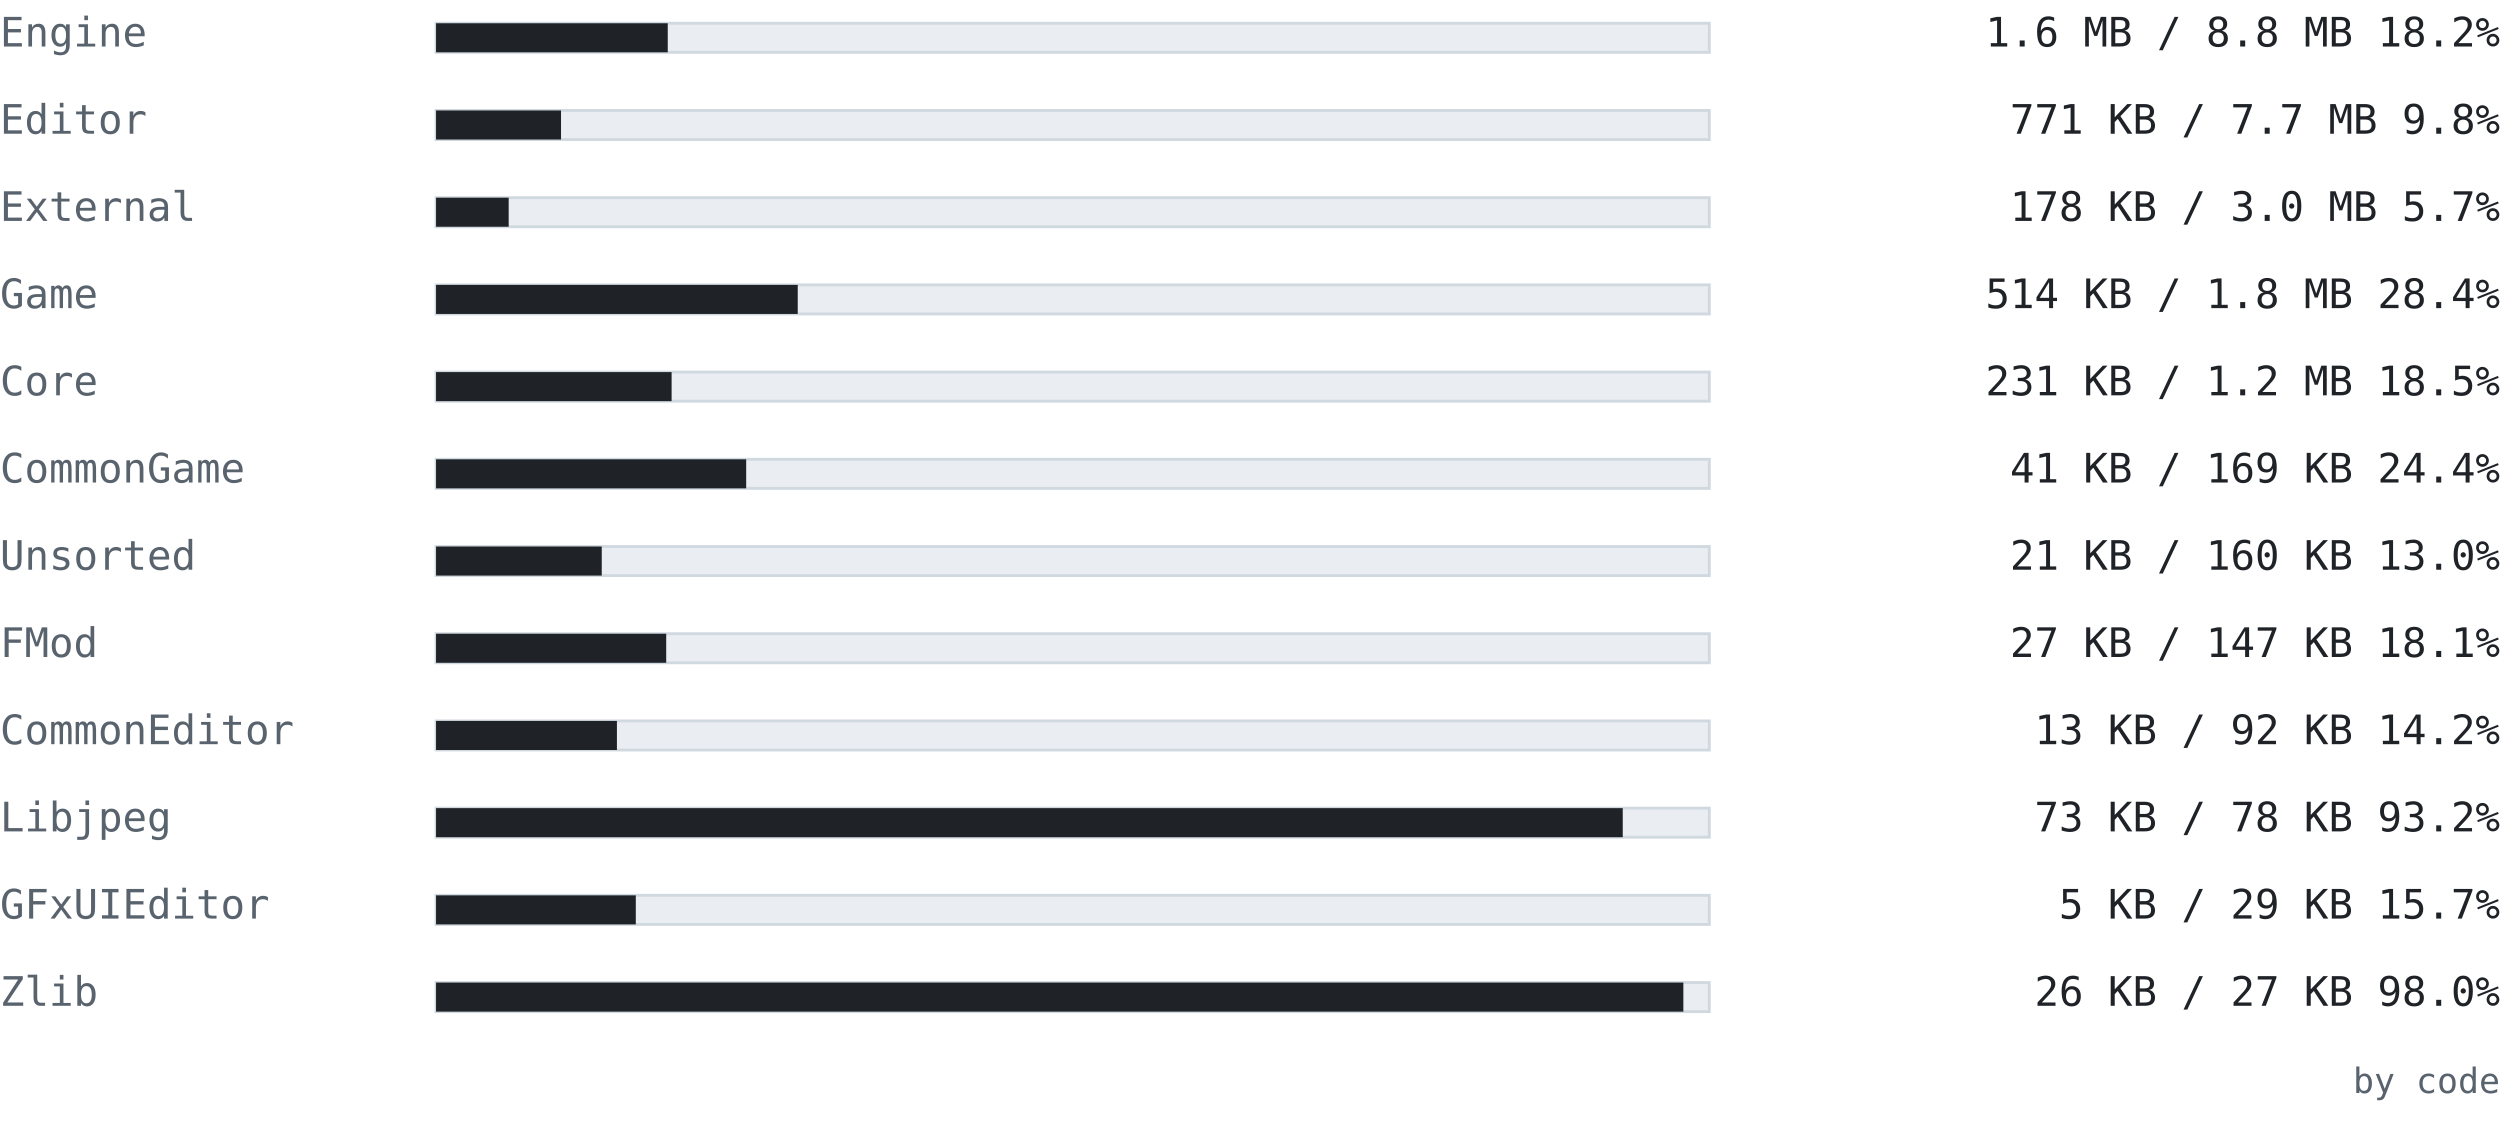
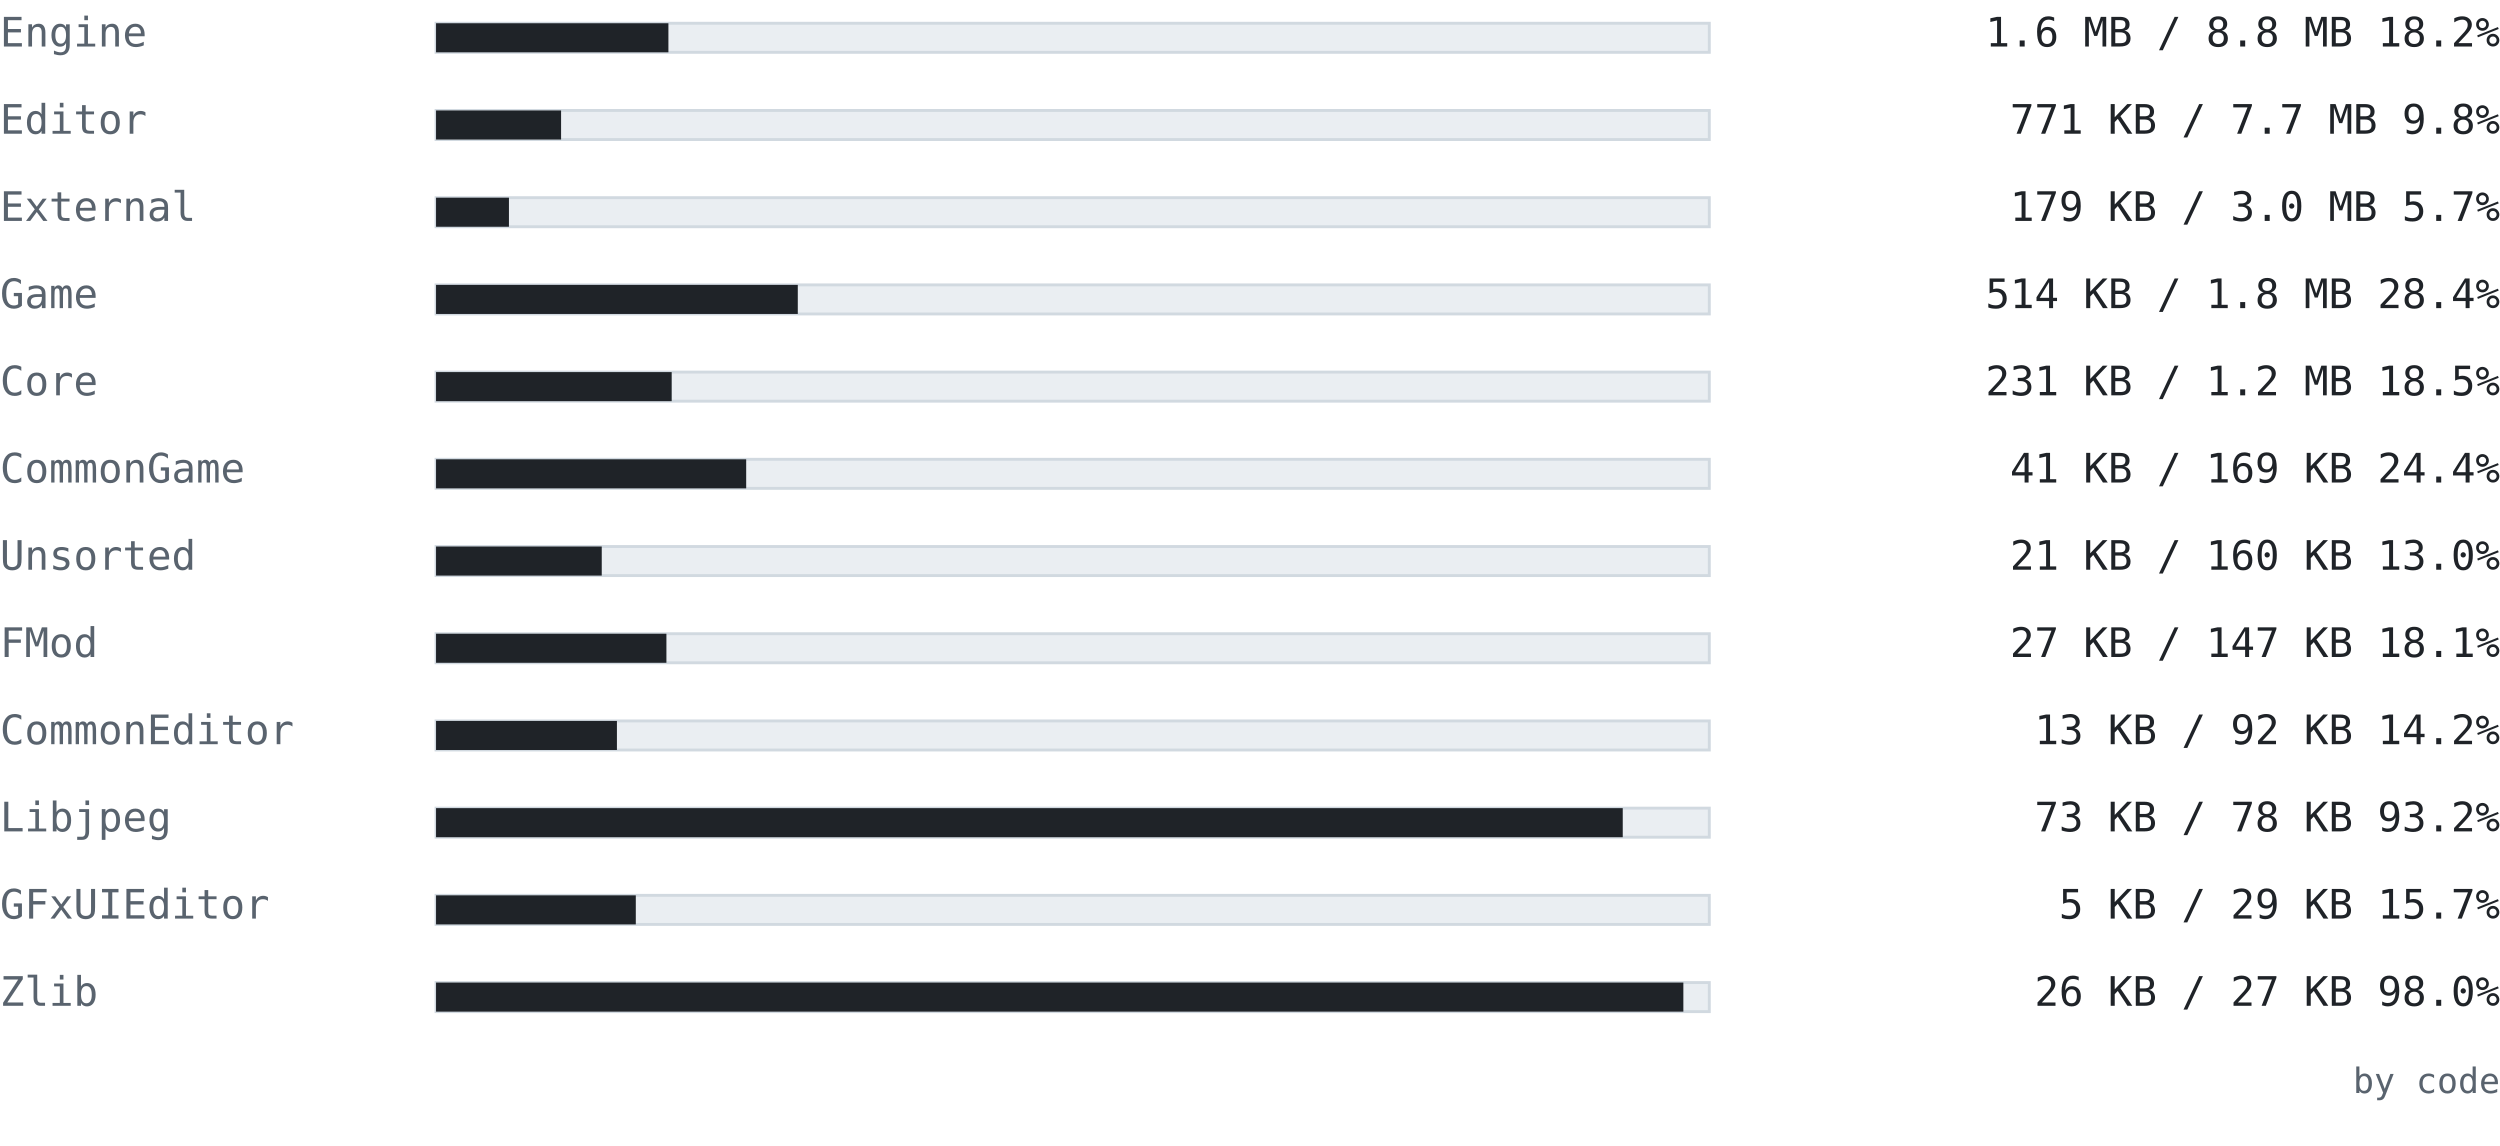
<svg xmlns="http://www.w3.org/2000/svg" width="860" height="394" viewBox="0 0 860 394" font-family="ui-monospace, SFMono-Regular, 'Cascadia Mono', Consolas, 'DejaVu Sans Mono', monospace">
  <text x="0" y="16" font-size="14" fill="#59636e" text-anchor="start" font-weight="normal">Engine</text>
  <rect x="150" y="8" width="438" height="10" fill="#eaeef2" stroke="#d1d9e0" />
-   <rect x="150" y="8" width="79.706" height="10" fill="#1f2328" />
+   <rect x="150" y="8" width="79.933" height="10" fill="#1f2328" />
  <text x="860" y="16" font-size="14" fill="#1f2328" text-anchor="end" font-weight="normal">1.6 MB / 8.8 MB  18.2%</text>
  <text x="0" y="46" font-size="14" fill="#59636e" text-anchor="start" font-weight="normal">Editor</text>
  <rect x="150" y="38" width="438" height="10" fill="#eaeef2" stroke="#d1d9e0" />
-   <rect x="150" y="38" width="42.995" height="10" fill="#1f2328" />
+   <rect x="150" y="38" width="43.012" height="10" fill="#1f2328" />
  <text x="860" y="46" font-size="14" fill="#1f2328" text-anchor="end" font-weight="normal">771 KB / 7.7 MB  9.8%</text>
  <text x="0" y="76" font-size="14" fill="#59636e" text-anchor="start" font-weight="normal">External</text>
  <rect x="150" y="68" width="438" height="10" fill="#eaeef2" stroke="#d1d9e0" />
-   <rect x="150" y="68" width="24.987" height="10" fill="#1f2328" />
-   <text x="860" y="76" font-size="14" fill="#1f2328" text-anchor="end" font-weight="normal">178 KB / 3.0 MB  5.7%</text>
+   <rect x="150" y="68" width="25.076" height="10" fill="#1f2328" />
+   <text x="860" y="76" font-size="14" fill="#1f2328" text-anchor="end" font-weight="normal">179 KB / 3.0 MB  5.7%</text>
  <text x="0" y="106" font-size="14" fill="#59636e" text-anchor="start" font-weight="normal">Game</text>
  <rect x="150" y="98" width="438" height="10" fill="#eaeef2" stroke="#d1d9e0" />
-   <rect x="150" y="98" width="124.423" height="10" fill="#1f2328" />
+   <rect x="150" y="98" width="124.441" height="10" fill="#1f2328" />
  <text x="860" y="106" font-size="14" fill="#1f2328" text-anchor="end" font-weight="normal">514 KB / 1.8 MB  28.4%</text>
  <text x="0" y="136" font-size="14" fill="#59636e" text-anchor="start" font-weight="normal">Core</text>
  <rect x="150" y="128" width="438" height="10" fill="#eaeef2" stroke="#d1d9e0" />
-   <rect x="150" y="128" width="81.034" height="10" fill="#1f2328" />
+   <rect x="150" y="128" width="81.06" height="10" fill="#1f2328" />
  <text x="860" y="136" font-size="14" fill="#1f2328" text-anchor="end" font-weight="normal">231 KB / 1.2 MB  18.5%</text>
  <text x="0" y="166" font-size="14" fill="#59636e" text-anchor="start" font-weight="normal">CommonGame</text>
  <rect x="150" y="158" width="438" height="10" fill="#eaeef2" stroke="#d1d9e0" />
  <rect x="150" y="158" width="106.689" height="10" fill="#1f2328" />
  <text x="860" y="166" font-size="14" fill="#1f2328" text-anchor="end" font-weight="normal">41 KB / 169 KB  24.4%</text>
  <text x="0" y="196" font-size="14" fill="#59636e" text-anchor="start" font-weight="normal">Unsorted</text>
  <rect x="150" y="188" width="438" height="10" fill="#eaeef2" stroke="#d1d9e0" />
  <rect x="150" y="188" width="57.001" height="10" fill="#1f2328" />
  <text x="860" y="196" font-size="14" fill="#1f2328" text-anchor="end" font-weight="normal">21 KB / 160 KB  13.0%</text>
  <text x="0" y="226" font-size="14" fill="#59636e" text-anchor="start" font-weight="normal">FMod</text>
  <rect x="150" y="218" width="438" height="10" fill="#eaeef2" stroke="#d1d9e0" />
-   <rect x="150" y="218" width="79.178" height="10" fill="#1f2328" />
+   <rect x="150" y="218" width="79.248" height="10" fill="#1f2328" />
  <text x="860" y="226" font-size="14" fill="#1f2328" text-anchor="end" font-weight="normal">27 KB / 147 KB  18.1%</text>
  <text x="0" y="256" font-size="14" fill="#59636e" text-anchor="start" font-weight="normal">CommonEditor</text>
  <rect x="150" y="248" width="438" height="10" fill="#eaeef2" stroke="#d1d9e0" />
  <rect x="150" y="248" width="62.221" height="10" fill="#1f2328" />
  <text x="860" y="256" font-size="14" fill="#1f2328" text-anchor="end" font-weight="normal">13 KB / 92 KB  14.2%</text>
  <text x="0" y="286" font-size="14" fill="#59636e" text-anchor="start" font-weight="normal">Libjpeg</text>
  <rect x="150" y="278" width="438" height="10" fill="#eaeef2" stroke="#d1d9e0" />
  <rect x="150" y="278" width="408.224" height="10" fill="#1f2328" />
  <text x="860" y="286" font-size="14" fill="#1f2328" text-anchor="end" font-weight="normal">73 KB / 78 KB  93.2%</text>
  <text x="0" y="316" font-size="14" fill="#59636e" text-anchor="start" font-weight="normal">GFxUIEditor</text>
  <rect x="150" y="308" width="438" height="10" fill="#eaeef2" stroke="#d1d9e0" />
  <rect x="150" y="308" width="68.715" height="10" fill="#1f2328" />
  <text x="860" y="316" font-size="14" fill="#1f2328" text-anchor="end" font-weight="normal">5 KB / 29 KB  15.7%</text>
  <text x="0" y="346" font-size="14" fill="#59636e" text-anchor="start" font-weight="normal">Zlib</text>
  <rect x="150" y="338" width="438" height="10" fill="#eaeef2" stroke="#d1d9e0" />
  <rect x="150" y="338" width="429.075" height="10" fill="#1f2328" />
  <text x="860" y="346" font-size="14" fill="#1f2328" text-anchor="end" font-weight="normal">26 KB / 27 KB  98.0%</text>
  <text x="860" y="376" font-size="12" fill="#59636e" text-anchor="end" font-weight="normal">by code</text>
</svg>
